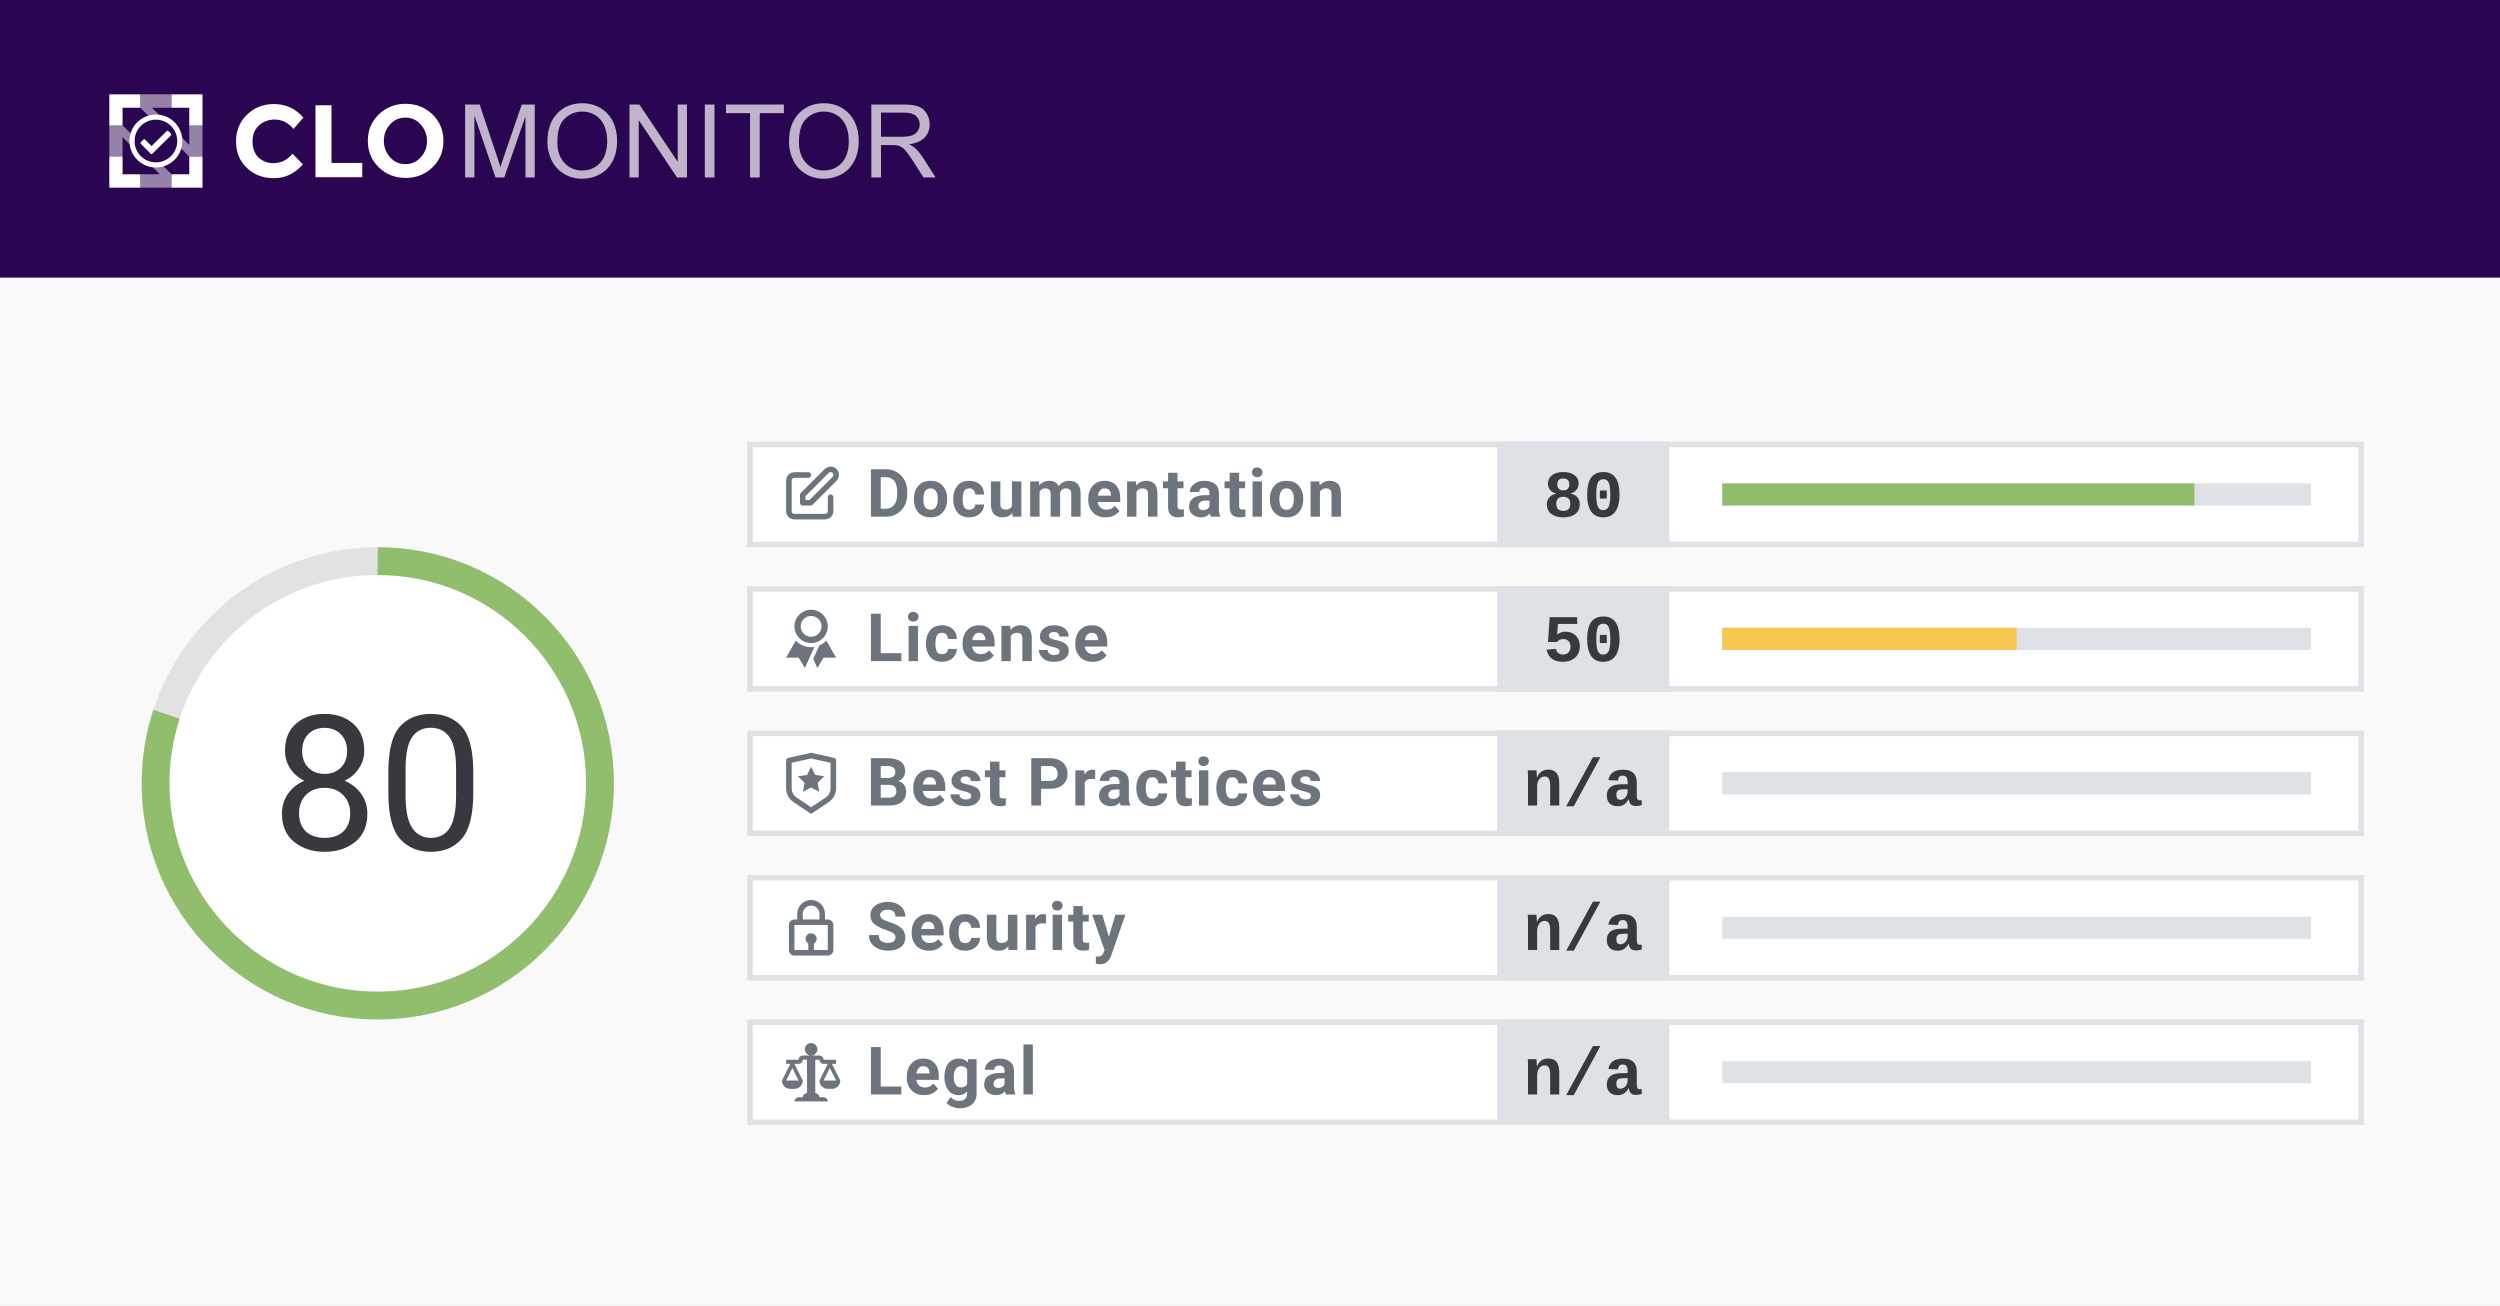
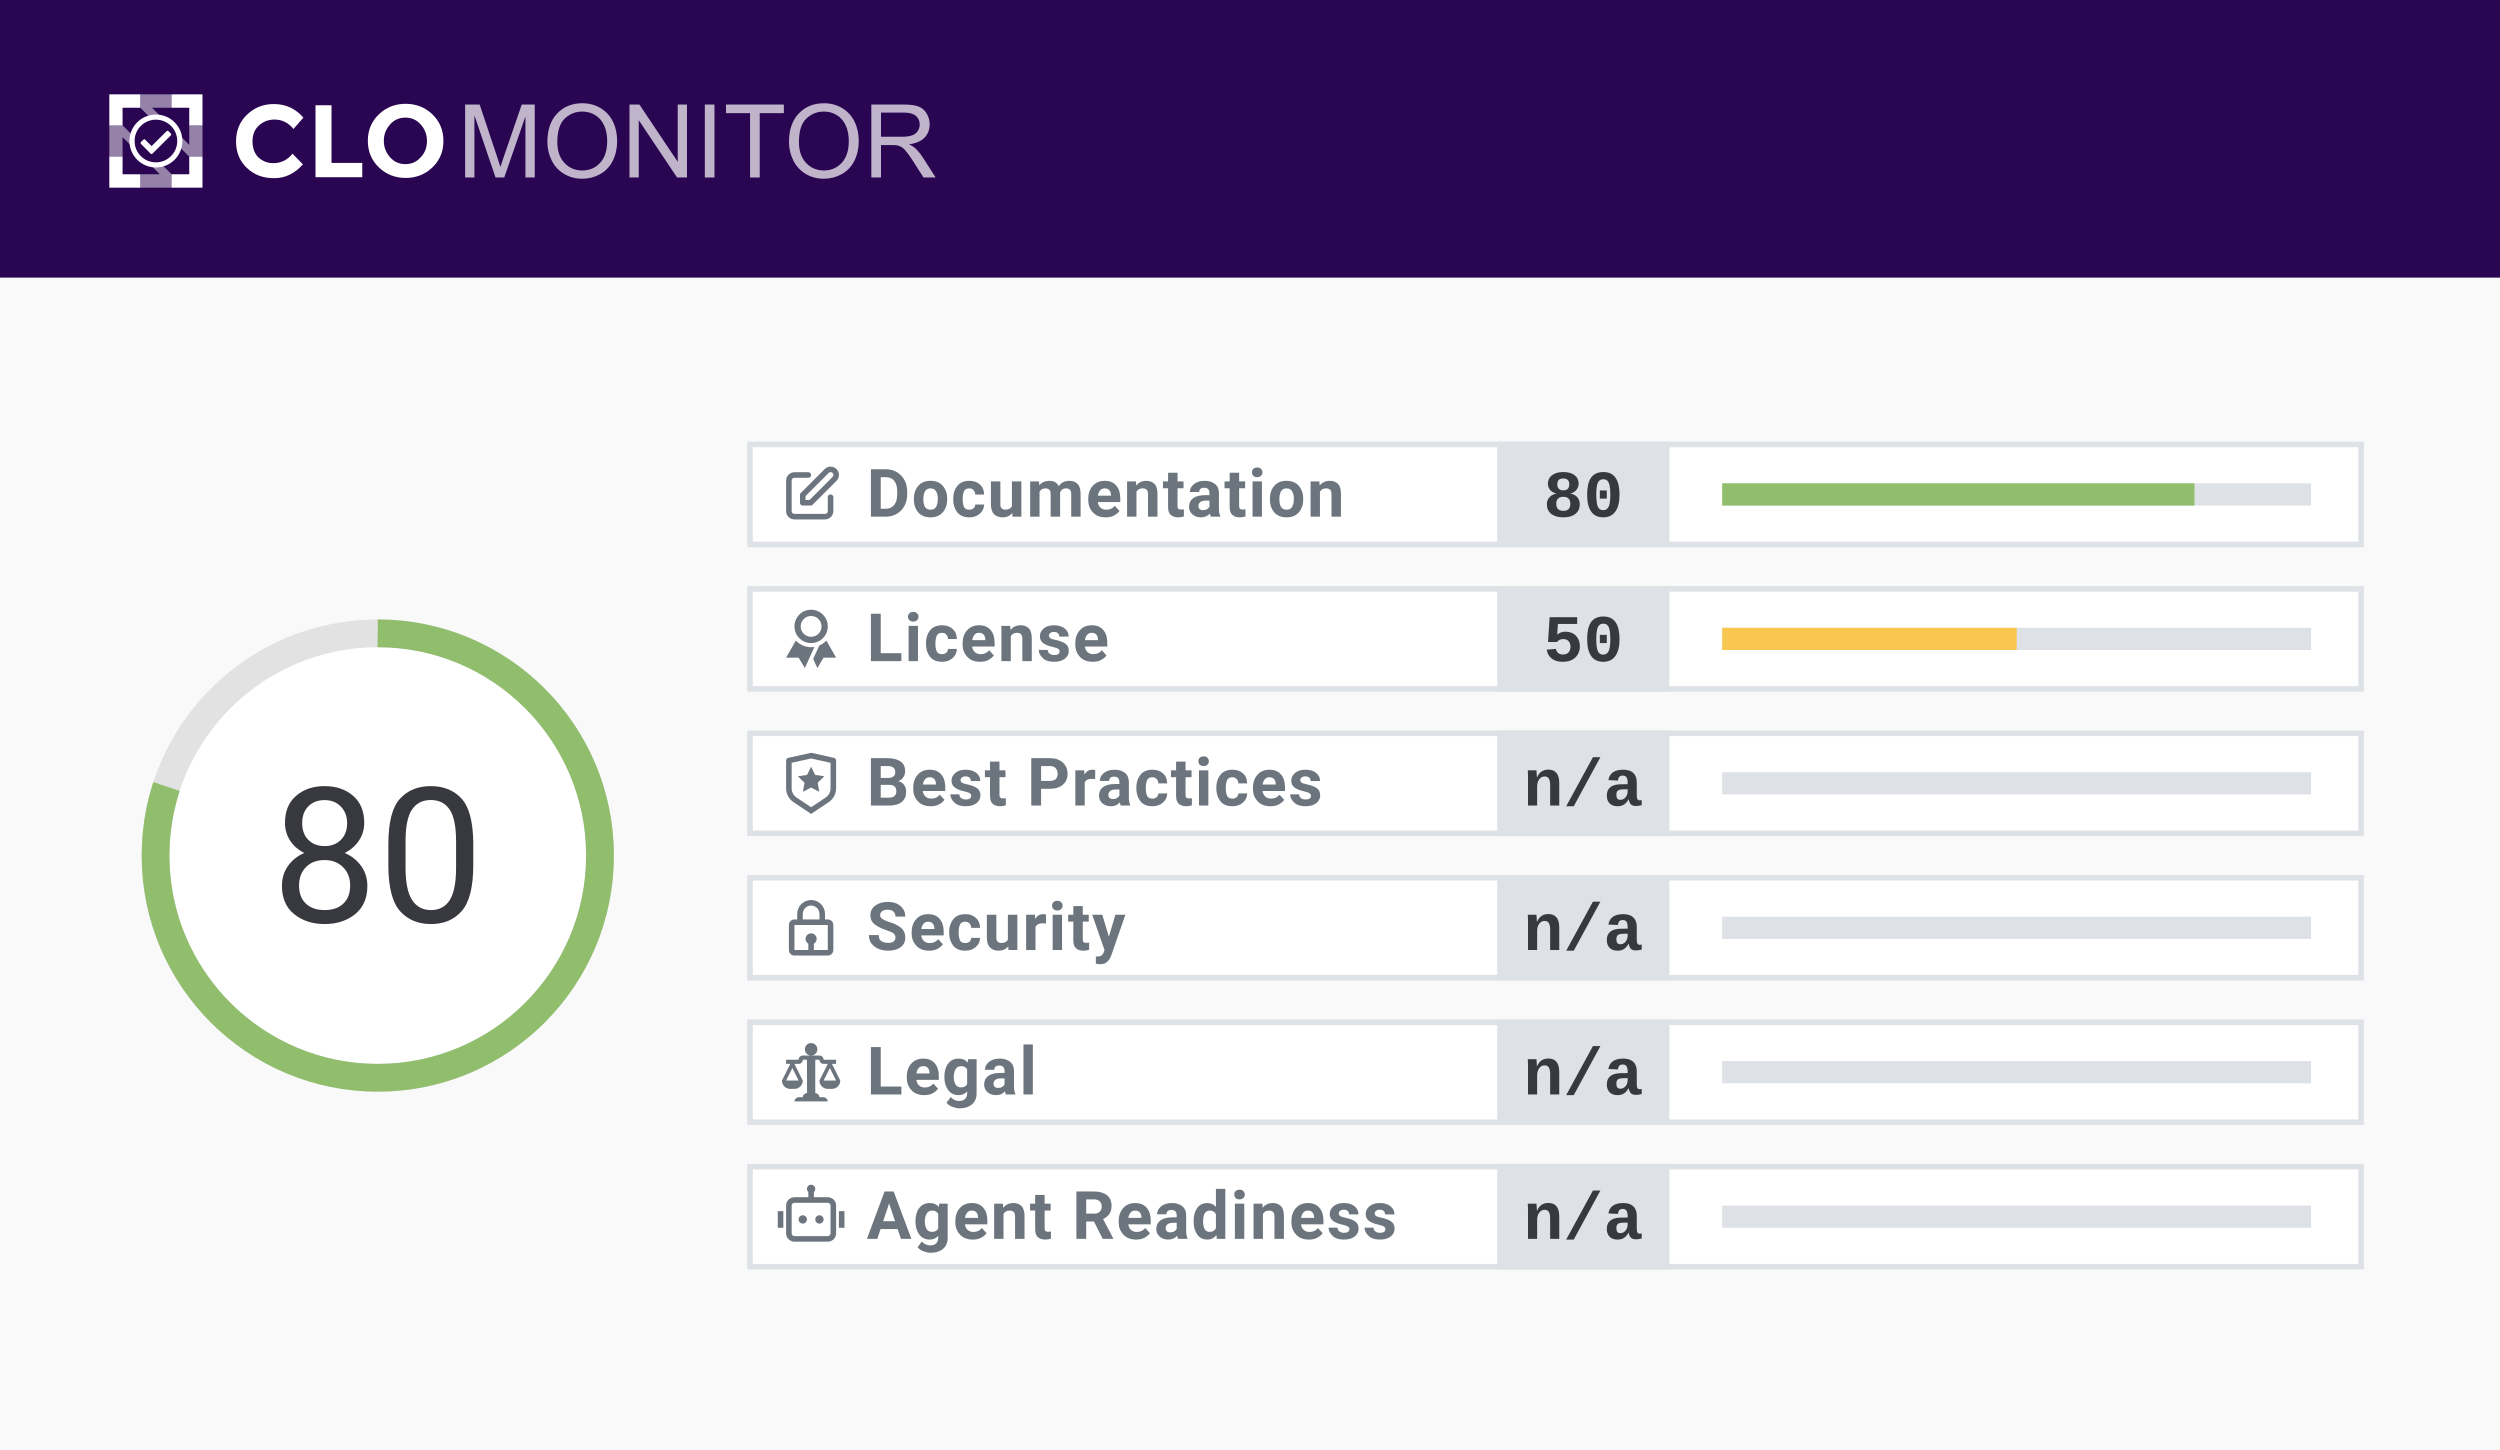
- <svg xmlns="http://www.w3.org/2000/svg" class="light" width="450" height="235" viewBox="0 0 450 235" fill="none">
+ <svg xmlns="http://www.w3.org/2000/svg" class="light" width="450" height="261" viewBox="0 0 450 261" fill="none">
  <style>
    .header {
      fill: #2a0552;
    }

    .dark .header {
      fill: #0f0e11;
    }

    .logo {
      fill: #fff;
    }

    .clo {
      font-family: "Arial", Gadget, sans-serif;
      font-size: 18px;
      font-weight: 600;
    }

    .monitor {
      font-family: "Arial", "Helvetica Neue", Helvetica, sans-serif;
      font-size: 18px;
      font-weight: 300;
    }

    .beta {
      font-family: system-ui, -apple-system, "Segoe UI", Roboto, "Helvetica Neue", Arial, "Noto Sans", "Liberation Sans", sans-serif, "Apple Color Emoji", "Segoe UI Emoji", "Segoe UI Symbol", "Noto Color Emoji";
      font-size: 9px;
      font-weight: 400;
      fill: #fff;
    }

    .bg {
      fill: #f9f9f9;
    }

    .dark .bg {
      fill: #2c2e31;
    }

    .title {
      font-family: system-ui, -apple-system, "Segoe UI", Roboto, "Helvetica Neue", Arial, "Noto Sans", "Liberation Sans", sans-serif, "Apple Color Emoji", "Segoe UI Emoji", "Segoe UI Symbol", "Noto Color Emoji";
      font-size: 12px;
      font-weight: 600;
      letter-spacing: .3px;
      fill: #6c757d;
    }

    .dark .title {
      fill: #a0a0a0;
    }

    .barBg {
      fill: #fff;
      stroke: #dee2e6;
    }

    .dark .barBg {
      fill: #131216;
      stroke: #676869;
    }

    .valueBg {
      fill: #dee2e6;
      stroke: #dee2e6;
    }

    .dark .valueBg {
      fill: #2b2a2e;
      stroke: #676869;
    }

    .value {
      font-family: SFMono-Regular,Menlo,Monaco,Consolas,"Liberation Mono","Courier New",monospace;
      font-size: 12px;
      font-weight: 600;
      fill: #38383f;
    }

    .dark .value {
      fill: #a3a3a6;
    }

    .barWrapper {
      fill: #dee2e6;
    }

    .dark .barWrapper {
      fill: #2b2a2e;
    }

    .bar-a {
      fill: #90be6d;
    }

    .bar-b {
      fill: #f9c74f;
    }

    .bar-c {
      fill: #f8961e;
    }

    .bar-d {
      fill: #f94144;
    }

    .empty-icon {
      stroke: #6c757d;
    }

    .dark .empty-icon {
      stroke: #a0a0a0;
    }

    .icon {
      stroke: #6c757d;
      fill: #6c757d;
    }

    .dark .icon {
      stroke: #a0a0a0;
      fill: #a0a0a0;
    }

    @supports(-moz-appearance: auto) {
      /* Selector detects Firefox */
      .value { font-size:12px; }
    }

    .circle {
      fill: #fff;
      stroke: #e2e2e2;
    }

    .dark .circle {
      fill: #131216;
      stroke: #676869;
    }

    .chart-circle {
      fill: none;
      stroke-dashoffset: 251.42;
    }

    .circle-a {
      stroke: #90be6d;
    }

    .circle-b {
      stroke: #f9c74f;
    }

    .circle-c {
      stroke: #f8961e;
    }

    .circle-d {
      stroke: #f94144;
    }

    .global {
      font-family: system-ui, -apple-system, "Segoe UI", Roboto, "Helvetica Neue", Arial, "Noto Sans", "Liberation Sans", sans-serif, "Apple Color Emoji", "Segoe UI Emoji", "Segoe UI Symbol", "Noto Color Emoji";
      font-size: 34px;
      font-weight: 400;
      fill: #38383f;
    }

    .dark .global {
      fill: #a3a3a6;
    }
  </style>
  <rect x="0" y="0" class="header" height="50" width="450" />
  <g transform="translate(18, 32)">
    <svg y="-19px" viewBox="0 0 580 75" height="25" width="152">
      <g id="layer0">
        <g transform="matrix(1 0 0 1 10 0.108586)">
          <path d="M108.899,52.155C114.39,52.155 118.717,49.991 122.211,45.665L129.367,52.987C123.709,59.31 117.219,62.472 109.564,62.472C101.91,62.472 95.752,60.142 90.76,55.316C85.768,50.491 83.438,44.5 83.438,37.178C83.438,29.856 85.934,23.699 90.927,18.873C95.919,14.047 102.076,11.551 109.398,11.551C117.552,11.551 124.375,14.713 129.7,20.87L122.877,28.691C119.382,24.364 115.056,22.201 109.897,22.201C105.737,22.201 102.242,23.532 99.247,26.195C96.252,28.858 94.754,32.519 94.754,37.178C94.754,41.837 96.085,45.498 98.914,48.327C101.577,50.657 104.905,52.155 108.899,52.155L108.899,52.155Z" fill="#FFFFFF" />
          <path d="M138.02,61.806L138.02,12.383L149.003,12.383L149.003,51.988L170.137,51.988L170.137,61.806L138.02,61.806L138.02,61.806Z" fill="#FFFFFF" />
          <path d="M218.396,54.984C213.403,59.809 207.246,62.306 199.924,62.306C192.602,62.306 186.445,59.809 181.453,54.984C176.461,50.158 173.965,44.001 173.965,36.845C173.965,29.523 176.461,23.532 181.453,18.707C186.445,13.881 192.602,11.385 199.924,11.385C207.246,11.385 213.403,13.881 218.396,18.707C223.388,23.532 225.884,29.69 225.884,36.845C225.884,44.167 223.388,50.158 218.396,54.984L218.396,54.984ZM214.568,36.845C214.568,32.519 213.071,28.691 210.242,25.529C207.413,22.368 203.918,20.87 199.758,20.87C195.598,20.87 192.103,22.368 189.274,25.529C186.445,28.691 184.947,32.352 184.947,36.845C184.947,41.172 186.445,44.999 189.274,48.161C192.103,51.323 195.598,52.82 199.758,52.82C203.918,52.82 207.413,51.323 210.242,48.161C213.237,44.999 214.568,41.338 214.568,36.845L214.568,36.845Z" fill="#FFFFFF" />
        </g>
      </g>
      <g id="layer1">
        <g>
          <path d="M15.5,47.7L6.4,47.7L6.4,69.1L27.7,69.1L27.7,59.9L15.5,59.9L15.5,47.7Z" fill="#FFFFFF" />
          <path d="M61.3,47.8L61.3,59.9L49.1,59.9L49.1,59.8L49.1,69.1L70.4,69.1L70.4,47.7L61.2,47.7L61.3,47.8Z" fill="#FFFFFF" />
          <path d="M6.4,26.4L15.6,26.4L15.5,26.3L15.5,14.2L27.7,14.2L27.7,5L6.4,5L6.4,26.4Z" fill="#FFFFFF" />
          <path d="M49.1,5L49.1,14.2L61.3,14.2L61.3,26.4L70.4,26.4L70.4,5L49.1,5Z" fill="#FFFFFF" />
        </g>
        <g>
          <path d="M42.859,21.359L35.7,14.2L49.1,14.2L49.1,5L27.7,5L27.7,14.2L34.859,21.359L42.859,21.359Z" fill="#FFFFFF" fill-opacity="0.5" />
          <path d="M41.441,52.241L33.441,52.241L39,57.8L41,59.9L27.7,59.9L27.7,69.1L49.1,69.1L49.1,59.8L43,53.8L41.441,52.241Z" fill="#FFFFFF" fill-opacity="0.5" />
          <path d="M61.3,26.4L61.3,39.7L59.2,37.6L53.654,32.054L53.654,40.154L55.1,41.6L61.2,47.7L70.4,47.7L70.4,26.4L61.3,26.4Z" fill="#FFFFFF" fill-opacity="0.5" />
          <path d="M23.674,34.474L15.6,26.4L6.4,26.4L6.4,47.7L15.5,47.7L15.5,34.4L23.674,42.575L23.674,34.474Z" fill="#FFFFFF" fill-opacity="0.5" />
        </g>
      </g>
      <g id="layer2">
        <path d="M38.4,18.875C28.362,18.875 20.225,27.012 20.225,37.05C20.225,47.088 28.362,55.225 38.4,55.225C48.438,55.225 56.575,47.088 56.575,37.05C56.575,27.012 48.438,18.875 38.4,18.875L38.4,18.875ZM38.4,22.392C46.501,22.392 53.057,28.948 53.057,37.05C53.057,45.151 46.502,51.708 38.4,51.708C30.299,51.708 23.742,45.152 23.742,37.05C23.742,28.949 30.298,22.392 38.4,22.392L38.4,22.392ZM48.675,31.939L47.024,30.274C46.682,29.93 46.125,29.927 45.78,30.27L35.421,40.546L31.039,36.128C30.697,35.783 30.14,35.781 29.795,36.123L28.13,37.775C27.785,38.117 27.783,38.673 28.125,39.018L34.778,45.725C35.12,46.07 35.677,46.072 36.022,45.73L48.67,33.183C49.015,32.841 49.017,32.284 48.675,31.939L48.675,31.939Z" fill="#FFFFFF" />
      </g>
      <g id="layer3">
        <g transform="matrix(1 0 0 1 13 0)">
          <path d="M237.78,62.108L237.78,12L247.761,12L259.621,47.479C260.715,50.783 261.512,53.255 262.014,54.896C262.583,53.073 263.472,50.395 264.68,46.864L276.677,12L285.597,12L285.597,62.108L279.206,62.108L279.206,20.169L264.645,62.108L258.664,62.108L244.172,19.451L244.172,62.108L237.78,62.108Z" fill="#FFFFFF" fill-opacity="0.7" />
          <path d="M294.279,37.703C294.279,29.386 296.512,22.875 300.978,18.17C305.445,13.464 311.209,11.112 318.273,11.112C322.899,11.112 327.069,12.217 330.783,14.427C334.497,16.637 337.328,19.719 339.277,23.673C341.225,27.626 342.199,32.109 342.199,37.122C342.199,42.204 341.174,46.75 339.123,50.76C337.072,54.77 334.167,57.807 330.407,59.869C326.647,61.931 322.591,62.962 318.239,62.962C313.522,62.962 309.307,61.823 305.593,59.544C301.878,57.266 299.064,54.155 297.15,50.213C295.236,46.271 294.279,42.101 294.279,37.703L294.279,37.703ZM301.115,37.806C301.115,43.844 302.739,48.601 305.986,52.076C309.233,55.551 313.306,57.288 318.205,57.288C323.195,57.288 327.302,55.534 330.527,52.025C333.751,48.516 335.363,43.537 335.363,37.088C335.363,33.009 334.674,29.449 333.295,26.407C331.917,23.365 329.9,21.007 327.245,19.332C324.591,17.657 321.611,16.82 318.307,16.82C313.613,16.82 309.575,18.432 306.191,21.656C302.807,24.88 301.115,30.264 301.115,37.806L301.115,37.806Z" fill="#FFFFFF" fill-opacity="0.7" />
          <path d="M350.676,62.108L350.676,12L357.477,12L383.796,51.341L383.796,12L390.153,12L390.153,62.108L383.351,62.108L357.033,22.733L357.033,62.108L350.676,62.108Z" fill="#FFFFFF" fill-opacity="0.7" />
          <path d="M402.424,62.108L402.424,12L409.055,12L409.055,62.108L402.424,62.108Z" fill="#FFFFFF" fill-opacity="0.7" />
          <path d="M433.493,62.108L433.493,17.913L416.984,17.913L416.984,12L456.701,12L456.701,17.913L440.124,17.913L440.124,62.108L433.493,62.108Z" fill="#FFFFFF" fill-opacity="0.7" />
          <path d="M460.222,37.703C460.222,29.386 462.455,22.875 466.921,18.17C471.387,13.464 477.152,11.112 484.216,11.112C488.841,11.112 493.011,12.217 496.725,14.427C500.44,16.637 503.271,19.719 505.219,23.673C507.167,27.626 508.141,32.109 508.141,37.122C508.141,42.204 507.116,46.75 505.065,50.76C503.014,54.77 500.109,57.807 496.349,59.869C492.59,61.931 488.534,62.962 484.181,62.962C479.465,62.962 475.249,61.823 471.535,59.544C467.821,57.266 465.007,54.155 463.093,50.213C461.179,46.271 460.222,42.101 460.222,37.703L460.222,37.703ZM467.057,37.806C467.057,43.844 468.681,48.601 471.928,52.076C475.175,55.551 479.248,57.288 484.147,57.288C489.138,57.288 493.245,55.534 496.469,52.025C499.693,48.516 501.305,43.537 501.305,37.088C501.305,33.009 500.616,29.449 499.238,26.407C497.859,23.365 495.842,21.007 493.188,19.332C490.533,17.657 487.554,16.82 484.25,16.82C479.556,16.82 475.517,18.432 472.133,21.656C468.749,24.88 467.057,30.264 467.057,37.806L467.057,37.806Z" fill="#FFFFFF" fill-opacity="0.7" />
          <path d="M516.789,62.108L516.789,12L539.006,12C543.472,12 546.867,12.45 549.191,13.35C551.515,14.251 553.373,15.84 554.763,18.119C556.153,20.397 556.847,22.915 556.847,25.672C556.847,29.227 555.697,32.223 553.395,34.661C551.094,37.1 547.539,38.649 542.731,39.31C544.486,40.153 545.819,40.985 546.73,41.805C548.667,43.582 550.501,45.804 552.233,48.47L560.949,62.108L552.609,62.108L545.978,51.683C544.042,48.675 542.446,46.374 541.193,44.779C539.94,43.184 538.818,42.067 537.826,41.429C536.835,40.791 535.827,40.347 534.802,40.096C534.05,39.937 532.819,39.857 531.11,39.857L523.42,39.857L523.42,62.108L516.789,62.108ZM523.42,34.115L537.673,34.115C540.703,34.115 543.073,33.801 544.782,33.175C546.491,32.548 547.79,31.545 548.679,30.167C549.567,28.788 550.012,27.29 550.012,25.672C550.012,23.302 549.151,21.354 547.431,19.828C545.711,18.301 542.993,17.537 539.279,17.537L523.42,17.537L523.42,34.115Z" fill="#FFFFFF" fill-opacity="0.7" />
        </g>
      </g>
    </svg>
  </g>
-   <rect x="0" y="50" class="bg" height="185" width="450" />
-   <g transform="translate(23, 96)">
+   <rect x="0" y="50" class="bg" height="211" width="450" />
+   <g transform="translate(23, 109)">
    <g>
      <circle class="circle" cx="45" cy="45" r="40" stroke-width="5" />
      <circle class="chart-circle circle-a" cx="45" cy="45" r="40" stroke-width="5" stroke-dasharray="452.556" transform="rotate(-90 45 45)" />
    </g>
    <g class="global">
      <text x="45" y="57" text-anchor="middle" color="#38383f">80</text>
    </g>
  </g>
  <g transform="translate(135, 80)">
    <g>
      <rect x="0" y="0" class="barBg" height="18" width="290" stroke-opacity="1" />
      <g class="title" transform="translate(5, 0)">
        <svg y="3" class="empty-icon" fill="none" stroke-width="0" viewBox="0 0 24 24" height="1em" width="1em">
          <path stroke-linecap="round" stroke-linejoin="round" stroke-width="2" d="M11 5H6a2 2 0 00-2 2v11a2 2 0 002 2h11a2 2 0 002-2v-5m-1.414-9.414a2 2 0 112.828 2.828L11.828 15H9v-2.828l8.586-8.586z" />
        </svg>
        <text x="16" y="13">Documentation</text>
      </g>
      <rect x="135" y="0" class="valueBg" height="18" width="30" stroke-opacity="1" />
      <g class="value">
        <text x="150" y="13" text-anchor="middle">80</text>
      </g>
      <g transform="translate(175, 7)">
        <rect x="0" y="0" height="4" width="106" class="barWrapper" />
        <rect x="0" y="0" height="4" width="85" class="bar-a" />
      </g>
    </g>
  </g>
  <g transform="translate(135, 106)">
    <g>
      <rect x="0" y="0" class="barBg" height="18" width="290" stroke-opacity="1" />
      <g class="title" transform="translate(5, 0)">
        <svg y="3" class="icon" stroke-width="0" viewBox="0 0 512 512" height="1em" width="1em">
          <path d="M256 32c-70.7 0-128 57.3-128 128s57.3 128 128 128 128-57.3 128-128S326.7 32 256 32zm0 208c-44.2 0-80-35.8-80-80s35.8-80 80-80 80 35.8 80 80-35.8 80-80 80zM193.7 307.4c-19.1-8.1-36.2-19.6-50.8-34.3-1.4-1.4-2.8-2.8-4.1-4.3L64 400h96l48 80 48-105.8 25.5-56.2c-8.4 1.3-16.9 2-25.5 2-21.6 0-42.5-4.2-62.3-12.6zM373.3 268.9c-1.3 1.4-2.7 2.9-4.1 4.3-14.6 14.6-31.7 26.2-50.7 34.2L294 361.2l-21.9 48.4L304 480l48-80h96l-74.7-131.1z" />
        </svg>
        <text x="16" y="13">License</text>
      </g>
      <rect x="135" y="0" class="valueBg" height="18" width="30" stroke-opacity="1" />
      <g class="value">
        <text x="150" y="13" text-anchor="middle">50</text>
      </g>
      <g transform="translate(175, 7)">
        <rect x="0" y="0" height="4" width="106" class="barWrapper" />
        <rect x="0" y="0" height="4" width="53" class="bar-b" />
      </g>
    </g>
  </g>
  <g transform="translate(135, 132)">
    <g>
      <rect x="0" y="0" class="barBg" height="18" width="290" stroke-opacity="1" />
      <g class="title" transform="translate(5, 0)">
        <svg y="3" class="icon" stroke-width="0" viewBox="0 0 24 24" height="1em" width="1em">
          <g>
            <path fill="none" d="M0 0h24v24H0z" />
            <path d="M5 4.604v9.185a4 4 0 0 0 1.781 3.328L12 20.597l5.219-3.48A4 4 0 0 0 19 13.79V4.604L12 3.05 5 4.604zM3.783 2.826L12 1l8.217 1.826a1 1 0 0 1 .783.976v9.987a6 6 0 0 1-2.672 4.992L12 23l-6.328-4.219A6 6 0 0 1 3 13.79V3.802a1 1 0 0 1 .783-.976zM12 13.5l-2.939 1.545.561-3.272-2.377-2.318 3.286-.478L12 6l1.47 2.977 3.285.478-2.377 2.318.56 3.272L12 13.5z" />
          </g>
        </svg>
        <text x="16" y="13">Best Practices</text>
      </g>
      <rect x="135" y="0" class="valueBg" height="18" width="30" stroke-opacity="1" />
      <g class="value">
        <text x="150" y="13" text-anchor="middle">n/a</text>
      </g>
      <g transform="translate(175, 7)">
        <rect x="0" y="0" height="4" width="106" class="barWrapper" />
        <rect x="0" y="0" height="4" width="0" class="bar-na" />
      </g>
    </g>
  </g>
  <g transform="translate(135, 158)">
    <g>
      <rect x="0" y="0" class="barBg" height="18" width="290" stroke-opacity="1" />
      <g class="title" transform="translate(5, 0)">
        <svg y="3" class="icon" stroke-width="0" viewBox="0 0 24 24" height="1em" width="1em">
          <path d="M12 2C9.243 2 7 4.243 7 7v2H6c-1.103 0-2 .897-2 2v9c0 1.103.897 2 2 2h12c1.103 0 2-.897 2-2v-9c0-1.103-.897-2-2-2h-1V7c0-2.757-2.243-5-5-5zM9 7c0-1.654 1.346-3 3-3s3 1.346 3 3v2H9V7zm9.002 13H13v-2.278c.595-.347 1-.985 1-1.722 0-1.103-.897-2-2-2s-2 .897-2 2c0 .736.405 1.375 1 1.722V20H6v-9h12l.002 9z" />
        </svg>
        <text x="16" y="13">Security</text>
      </g>
      <rect x="135" y="0" class="valueBg" height="18" width="30" stroke-opacity="1" />
      <g class="value">
        <text x="150" y="13" text-anchor="middle">n/a</text>
      </g>
      <g transform="translate(175, 7)">
        <rect x="0" y="0" height="4" width="106" class="barWrapper" />
        <rect x="0" y="0" height="4" width="0" class="bar-na" />
      </g>
    </g>
  </g>
  <g transform="translate(135, 184)">
    <g>
      <rect x="0" y="0" class="barBg" height="18" width="290" stroke-opacity="1" />
      <g class="title" transform="translate(5, 0)">
        <svg y="3" class="icon" stroke-width="0" viewBox="0 0 14 16" height="1em" width="1em">
          <path fill-rule="evenodd" d="M7 4c-.83 0-1.5-.67-1.5-1.5S6.17 1 7 1s1.5.67 1.5 1.5S7.83 4 7 4zm7 6c0 1.11-.89 2-2 2h-1c-1.11 0-2-.89-2-2l2-4h-1c-.55 0-1-.45-1-1H8v8c.42 0 1 .45 1 1h1c.42 0 1 .45 1 1H3c0-.55.58-1 1-1h1c0-.55.58-1 1-1h.03L6 5H5c0 .55-.45 1-1 1H3l2 4c0 1.11-.89 2-2 2H2c-1.11 0-2-.89-2-2l2-4H1V5h3c0-.55.45-1 1-1h4c.55 0 1 .45 1 1h3v1h-1l2 4zM2.5 7L1 10h3L2.5 7zM13 10l-1.5-3-1.5 3h3z" />
        </svg>
        <text x="16" y="13">Legal</text>
      </g>
      <rect x="135" y="0" class="valueBg" height="18" width="30" stroke-opacity="1" />
      <g class="value">
        <text x="150" y="13" text-anchor="middle">n/a</text>
      </g>
      <g transform="translate(175, 7)">
        <rect x="0" y="0" height="4" width="106" class="barWrapper" />
        <rect x="0" y="0" height="4" width="0" class="bar-na" />
      </g>
    </g>
  </g>
+   <g transform="translate(135, 210)">
+     <g>
+       <rect x="0" y="0" class="barBg" height="18" width="290" stroke-opacity="1" />
+       <g class="title" transform="translate(5, 0)">
+         <svg y="3" class="icon" stroke-width="0" viewBox="0 0 24 24" height="1em" width="1em">
+           <path d="M13.5 2C13.5 2.444 13.307 2.843 13 3.118V5H18C19.657 5 21 6.343 21 8V18C21 19.657 19.657 21 18 21H6C4.343 21 3 19.657 3 18V8C3 6.343 4.343 5 6 5H11V3.118C10.693 2.843 10.5 2.444 10.5 2C10.5 1.172 11.172 0.5 12 0.5C12.828 0.5 13.5 1.172 13.5 2ZM6 7C5.448 7 5 7.448 5 8V18C5 18.552 5.448 19 6 19H18C18.552 19 19 18.552 19 18V8C19 7.448 18.552 7 18 7H13H11H6ZM2 10H0V16H2V10ZM22 10H24V16H22V10ZM9 14.5C9.828 14.5 10.5 13.828 10.5 13C10.5 12.172 9.828 11.5 9 11.5C8.172 11.5 7.5 12.172 7.5 13C7.5 13.828 8.172 14.5 9 14.5ZM15 14.5C15.828 14.5 16.5 13.828 16.5 13C16.5 12.172 15.828 11.5 15 11.5C14.172 11.5 13.5 12.172 13.5 13C13.5 13.828 14.172 14.5 15 14.5Z" />
+         </svg>
+         <text x="16" y="13">Agent Readiness</text>
+       </g>
+       <rect x="135" y="0" class="valueBg" height="18" width="30" stroke-opacity="1" />
+       <g class="value">
+         <text x="150" y="13" text-anchor="middle">n/a</text>
+       </g>
+       <g transform="translate(175, 7)">
+         <rect x="0" y="0" height="4" width="106" class="barWrapper" />
+         <rect x="0" y="0" height="4" width="0" class="bar-na" />
+       </g>
+     </g>
+   </g>
</svg>
